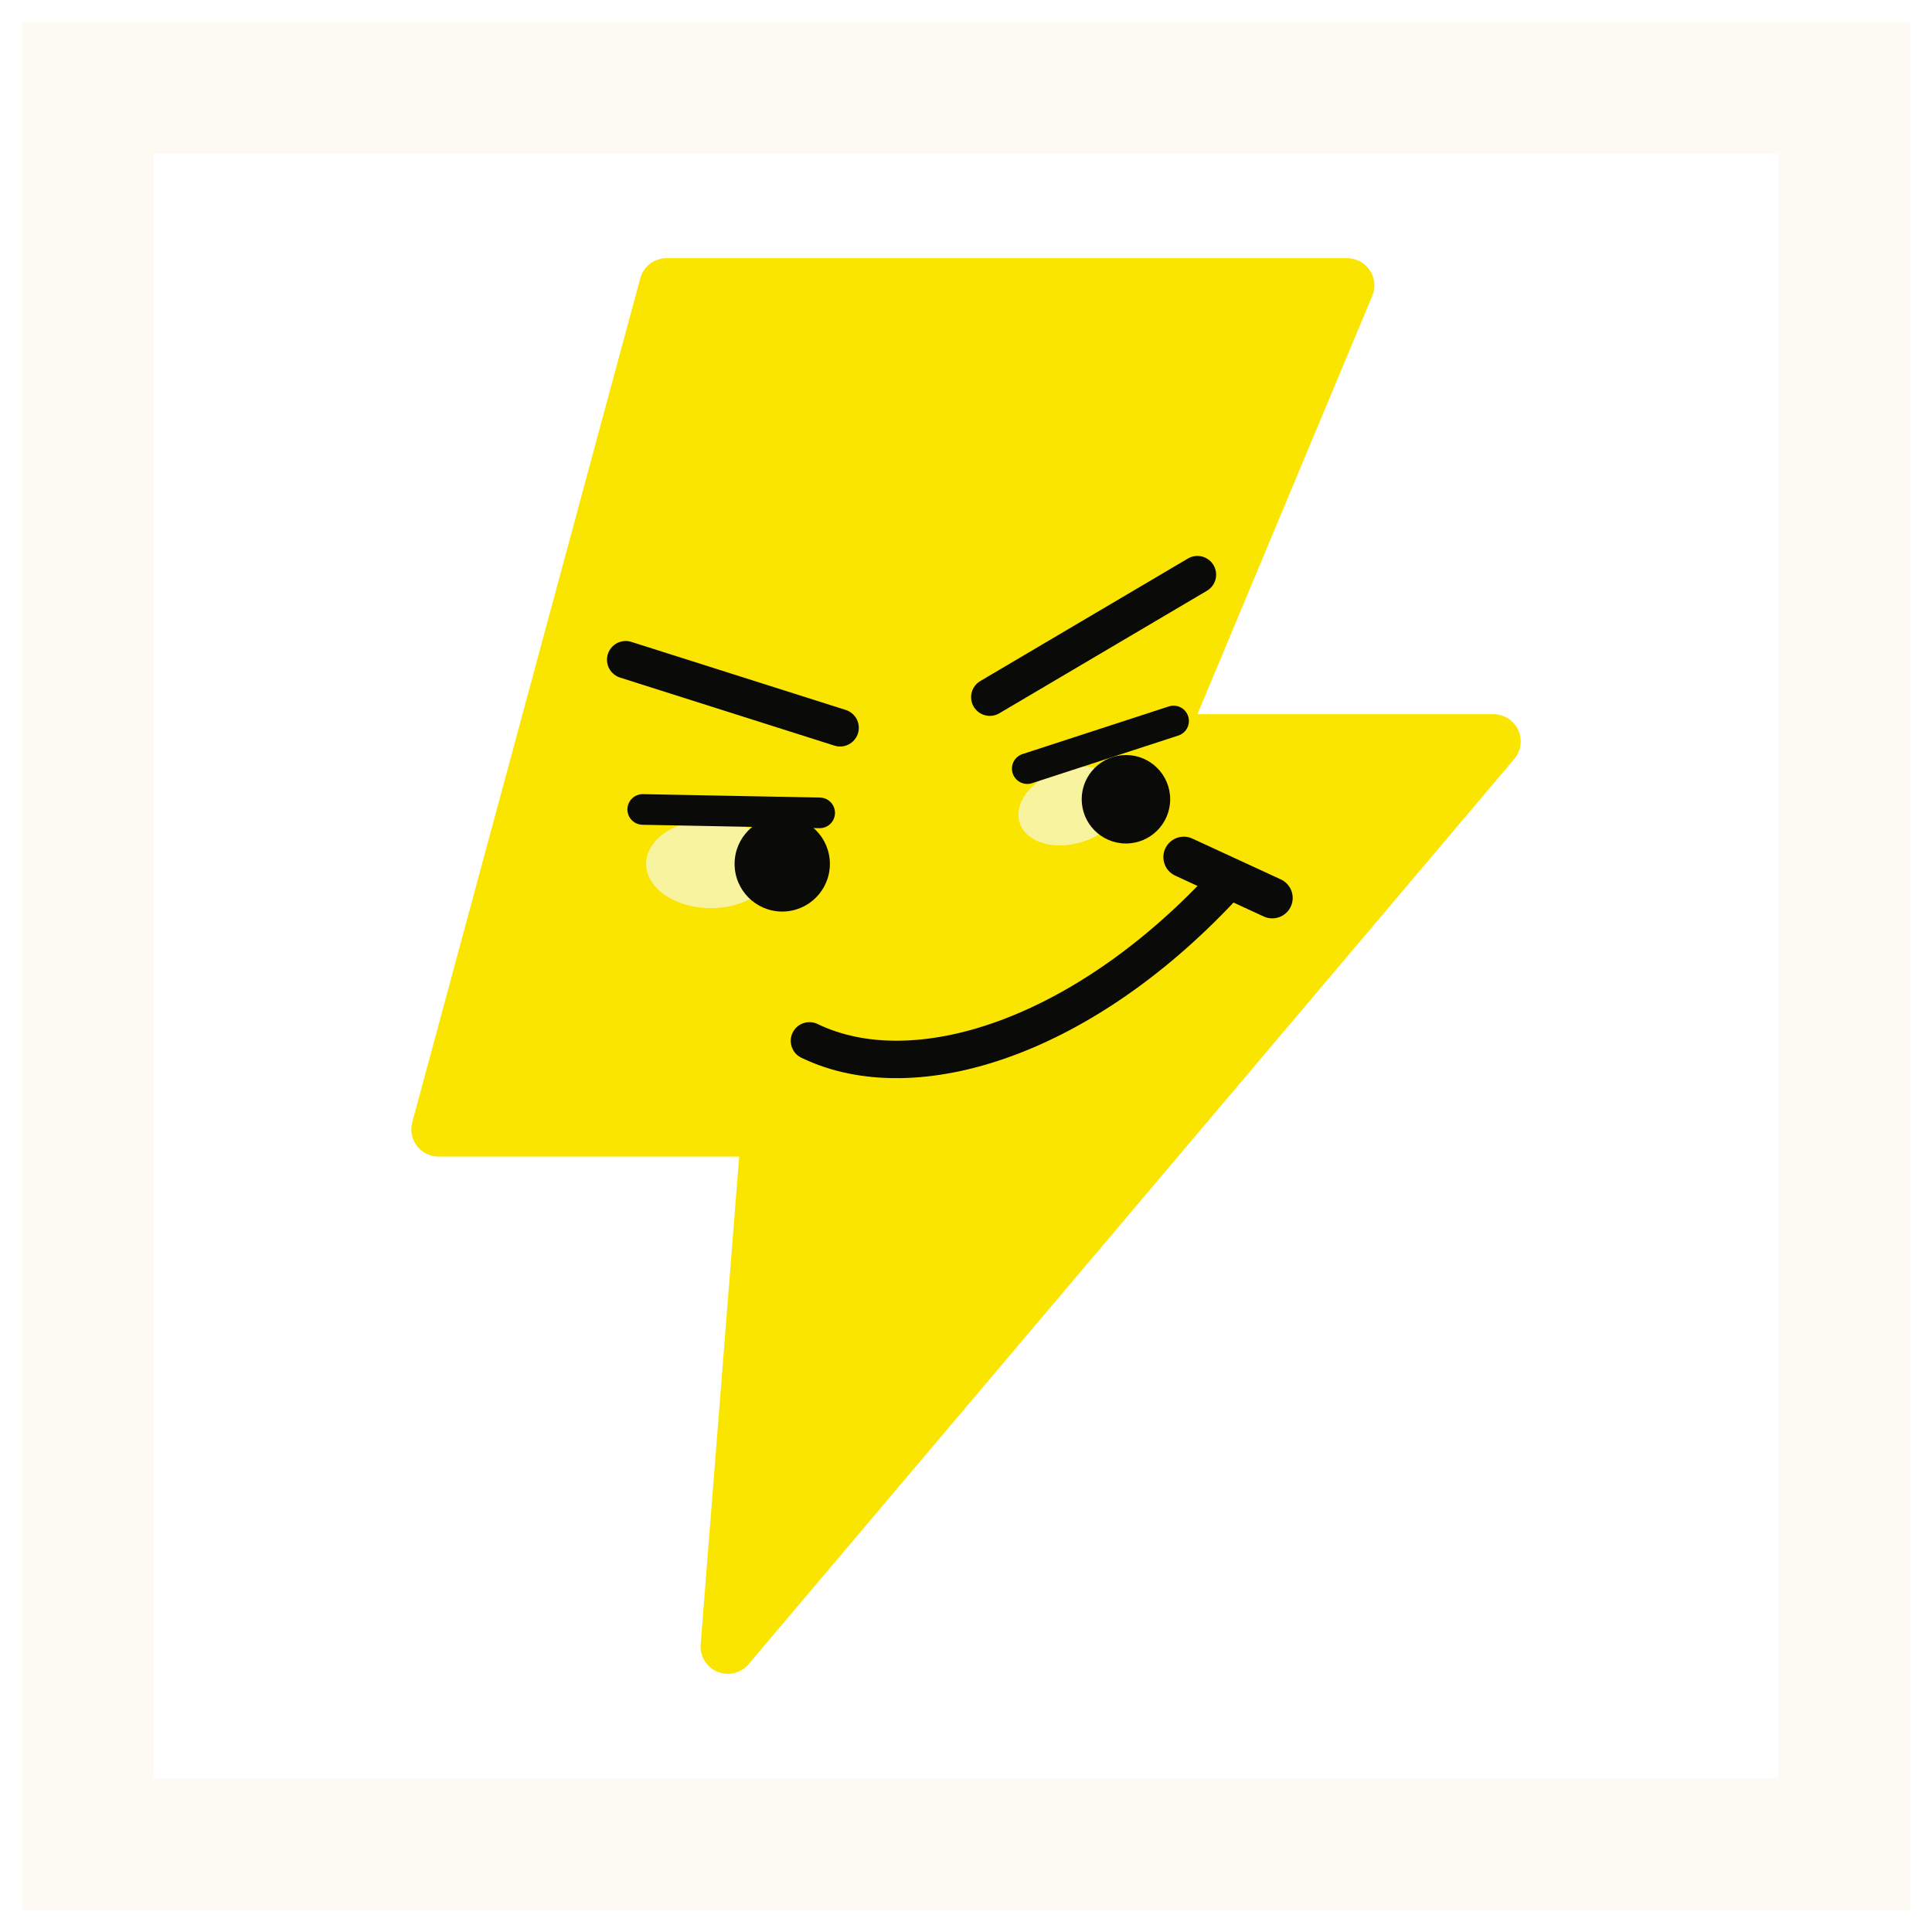
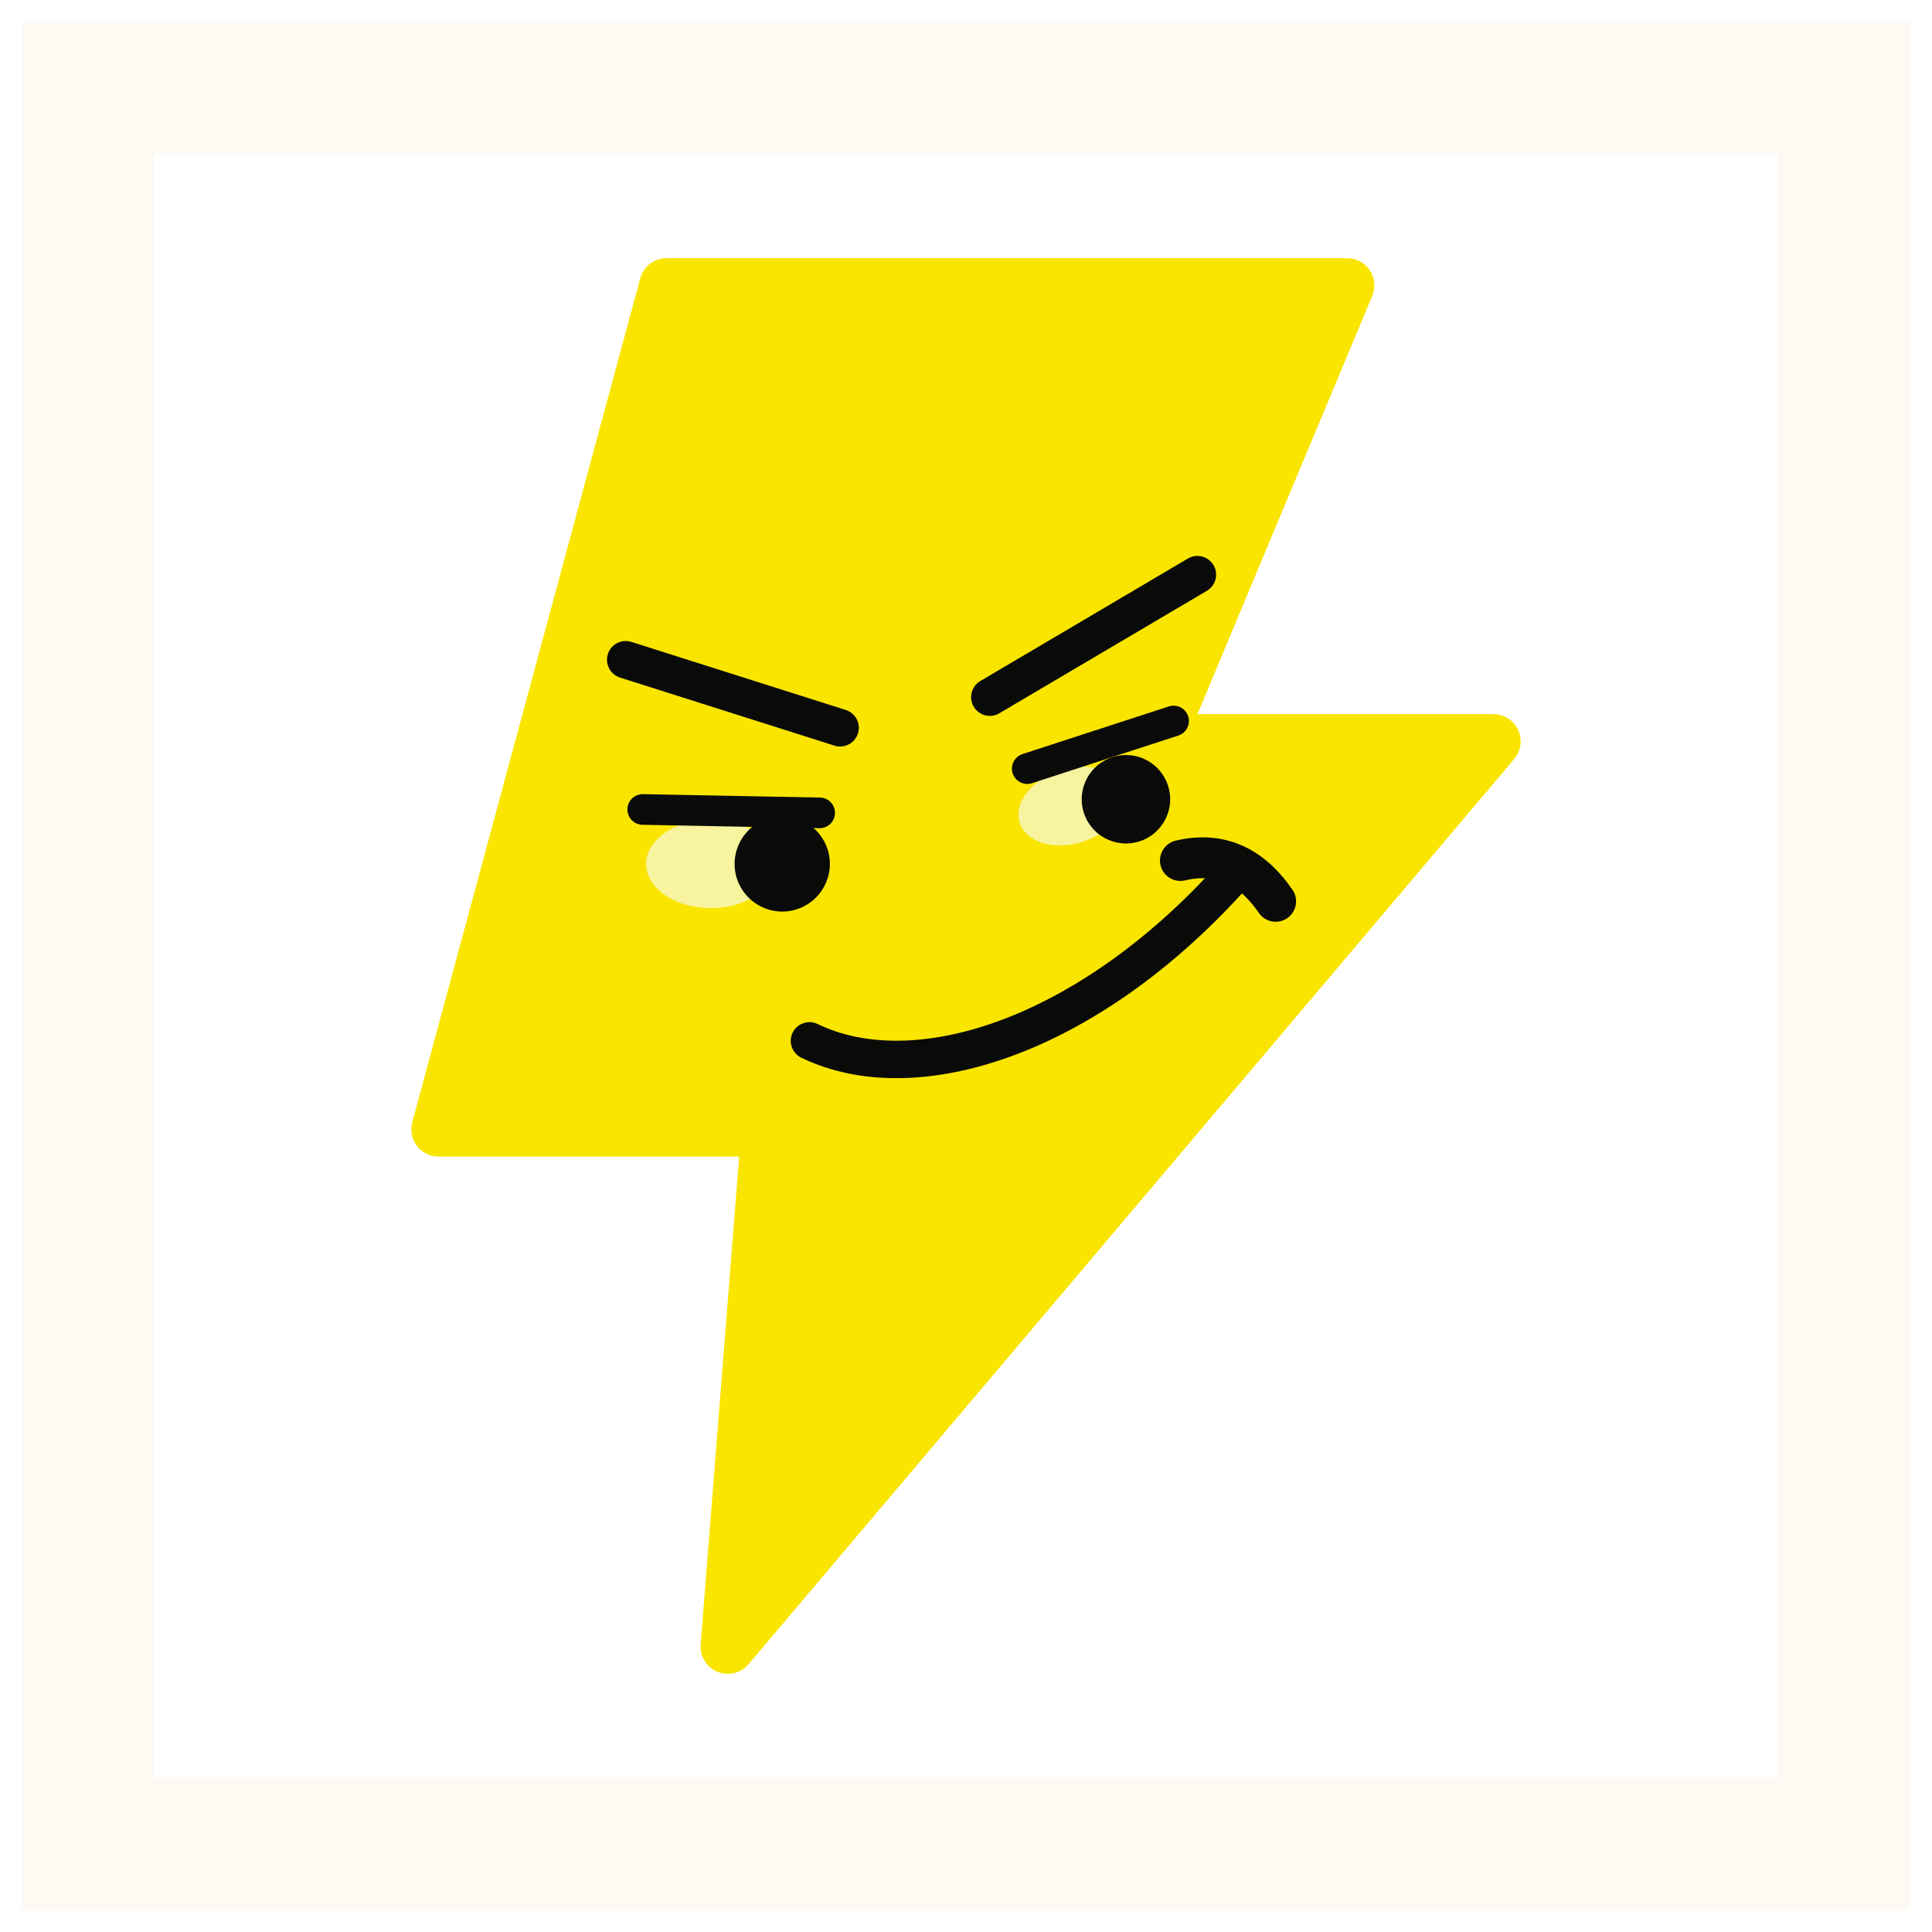
<svg xmlns="http://www.w3.org/2000/svg" viewBox="80 80 352 352" role="img" aria-label="Boost Me Bitch">
  <rect x="96" y="96" width="320" height="320" fill="none" stroke="#fdfaf3" stroke-width="24" />
  <g transform="translate(256 256) scale(0.62) translate(-265 -259)">
    <path d="M177 59L377 59L321 193L420 193L195 459L207 307L110 307Z" fill="#fae500" stroke="#fae500" stroke-width="16" stroke-linejoin="round" />
  </g>
  <g transform="translate(256 256) scale(0.62) translate(-265 -259)">
    <ellipse cx="190" cy="229" rx="19" ry="13" fill="#f7f39e" />
    <ellipse cx="296" cy="212" rx="16" ry="11" transform="rotate(-18 296 212)" fill="#f7f39e" />
    <circle cx="211" cy="229" r="14" fill="#0a0a08" />
    <circle cx="312" cy="210" r="13" fill="#0a0a08" />
    <path d="M170 213L222 214M283 201L326 187" stroke="#0a0a08" stroke-width="9" stroke-linecap="round" />
    <path d="M165 169L228 189M272 180L333 144" stroke="#0a0a08" stroke-width="11" stroke-linecap="round" />
    <path d="M219 281C250 296 300 280 342 234" fill="none" stroke="#0a0a08" stroke-width="11" stroke-linecap="round" />
-     <path d="M329 227L355 239" fill="none" stroke="#0a0a08" stroke-width="12" stroke-linecap="round" />
+     <path d="M328 228Q345 224 356 240" fill="none" stroke="#0a0a08" stroke-width="12" stroke-linecap="round" />
  </g>
</svg>
